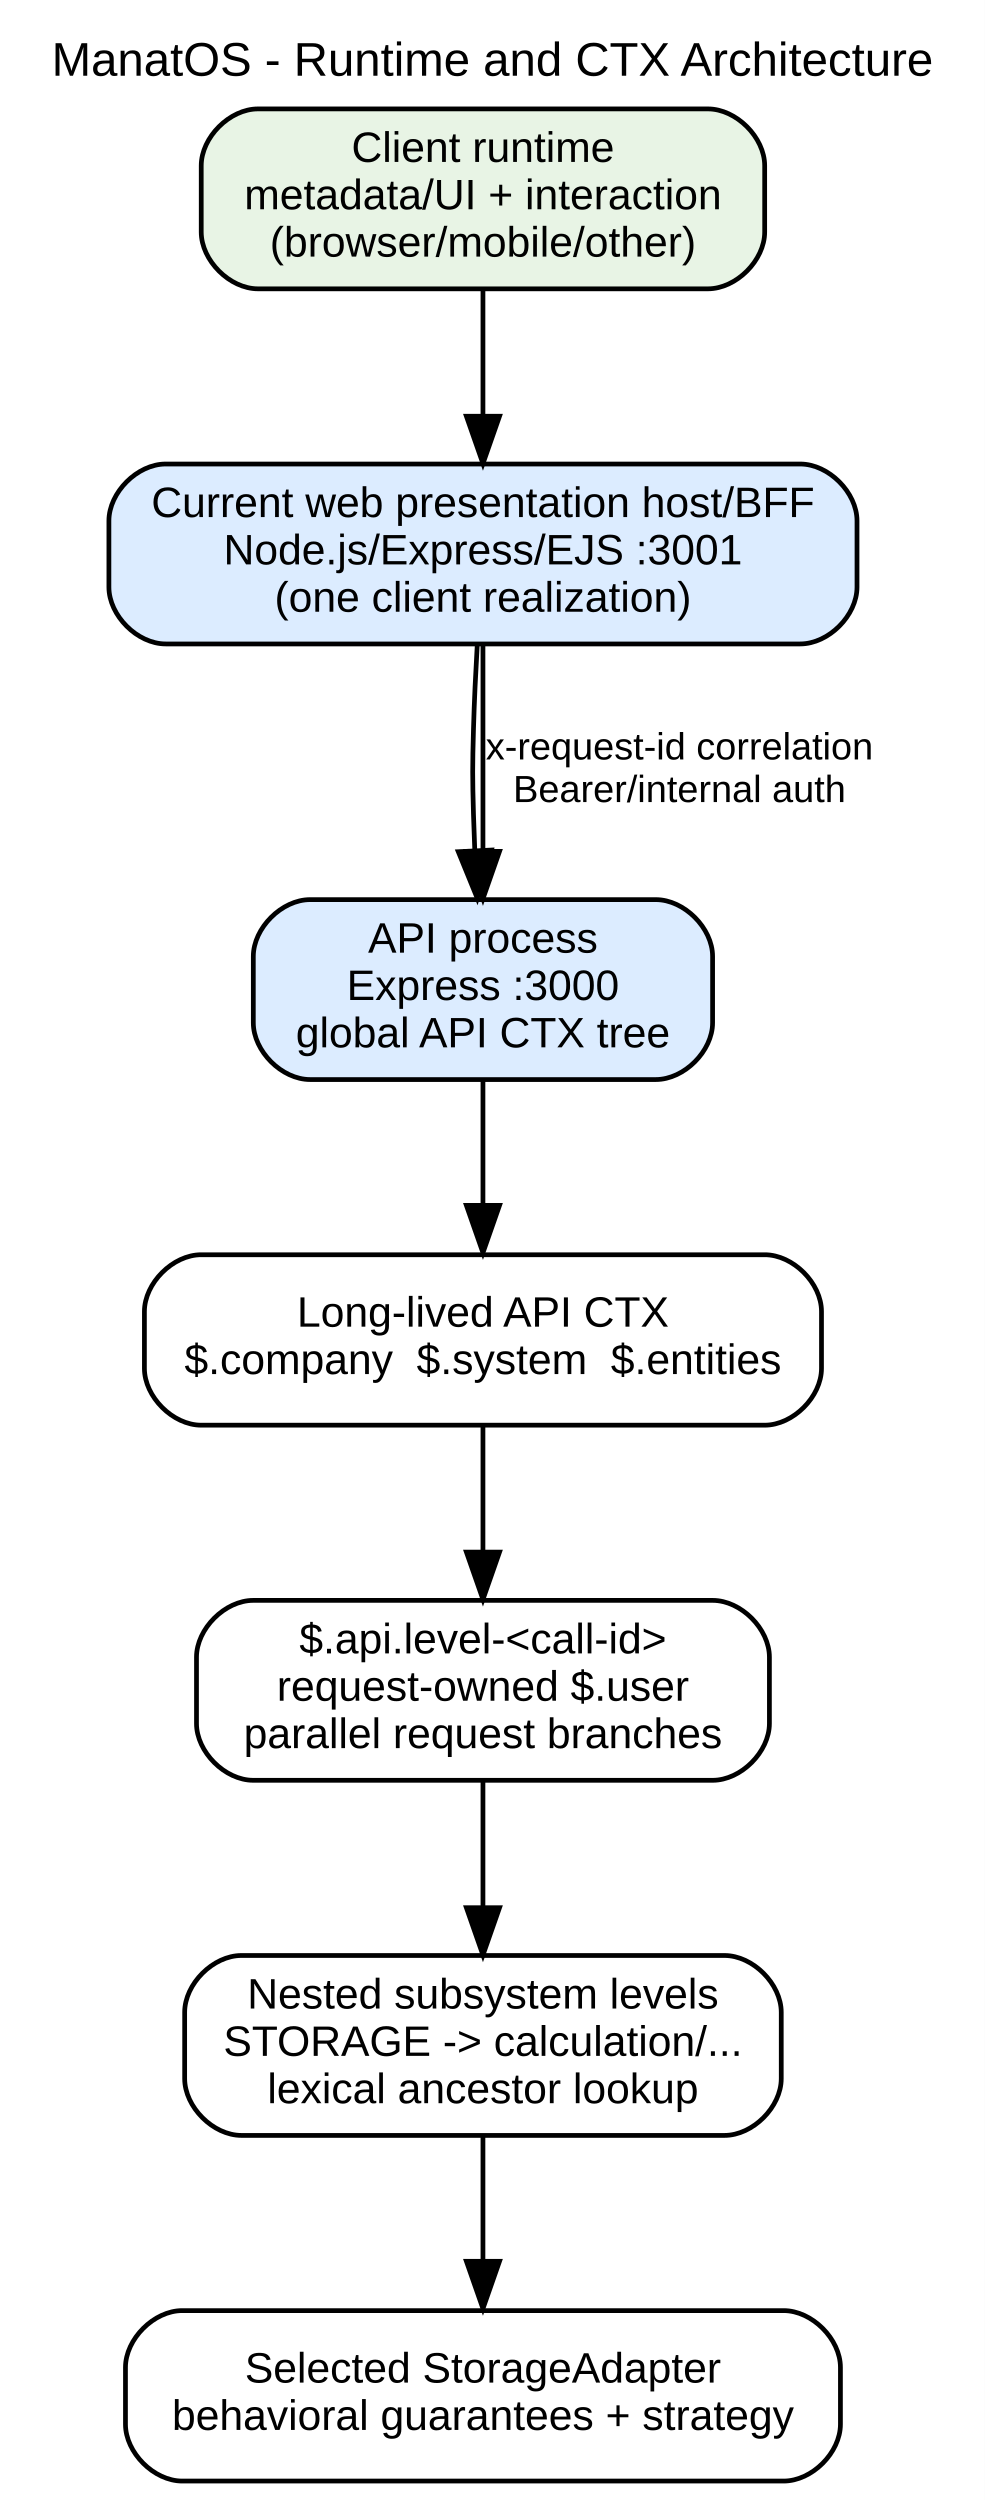
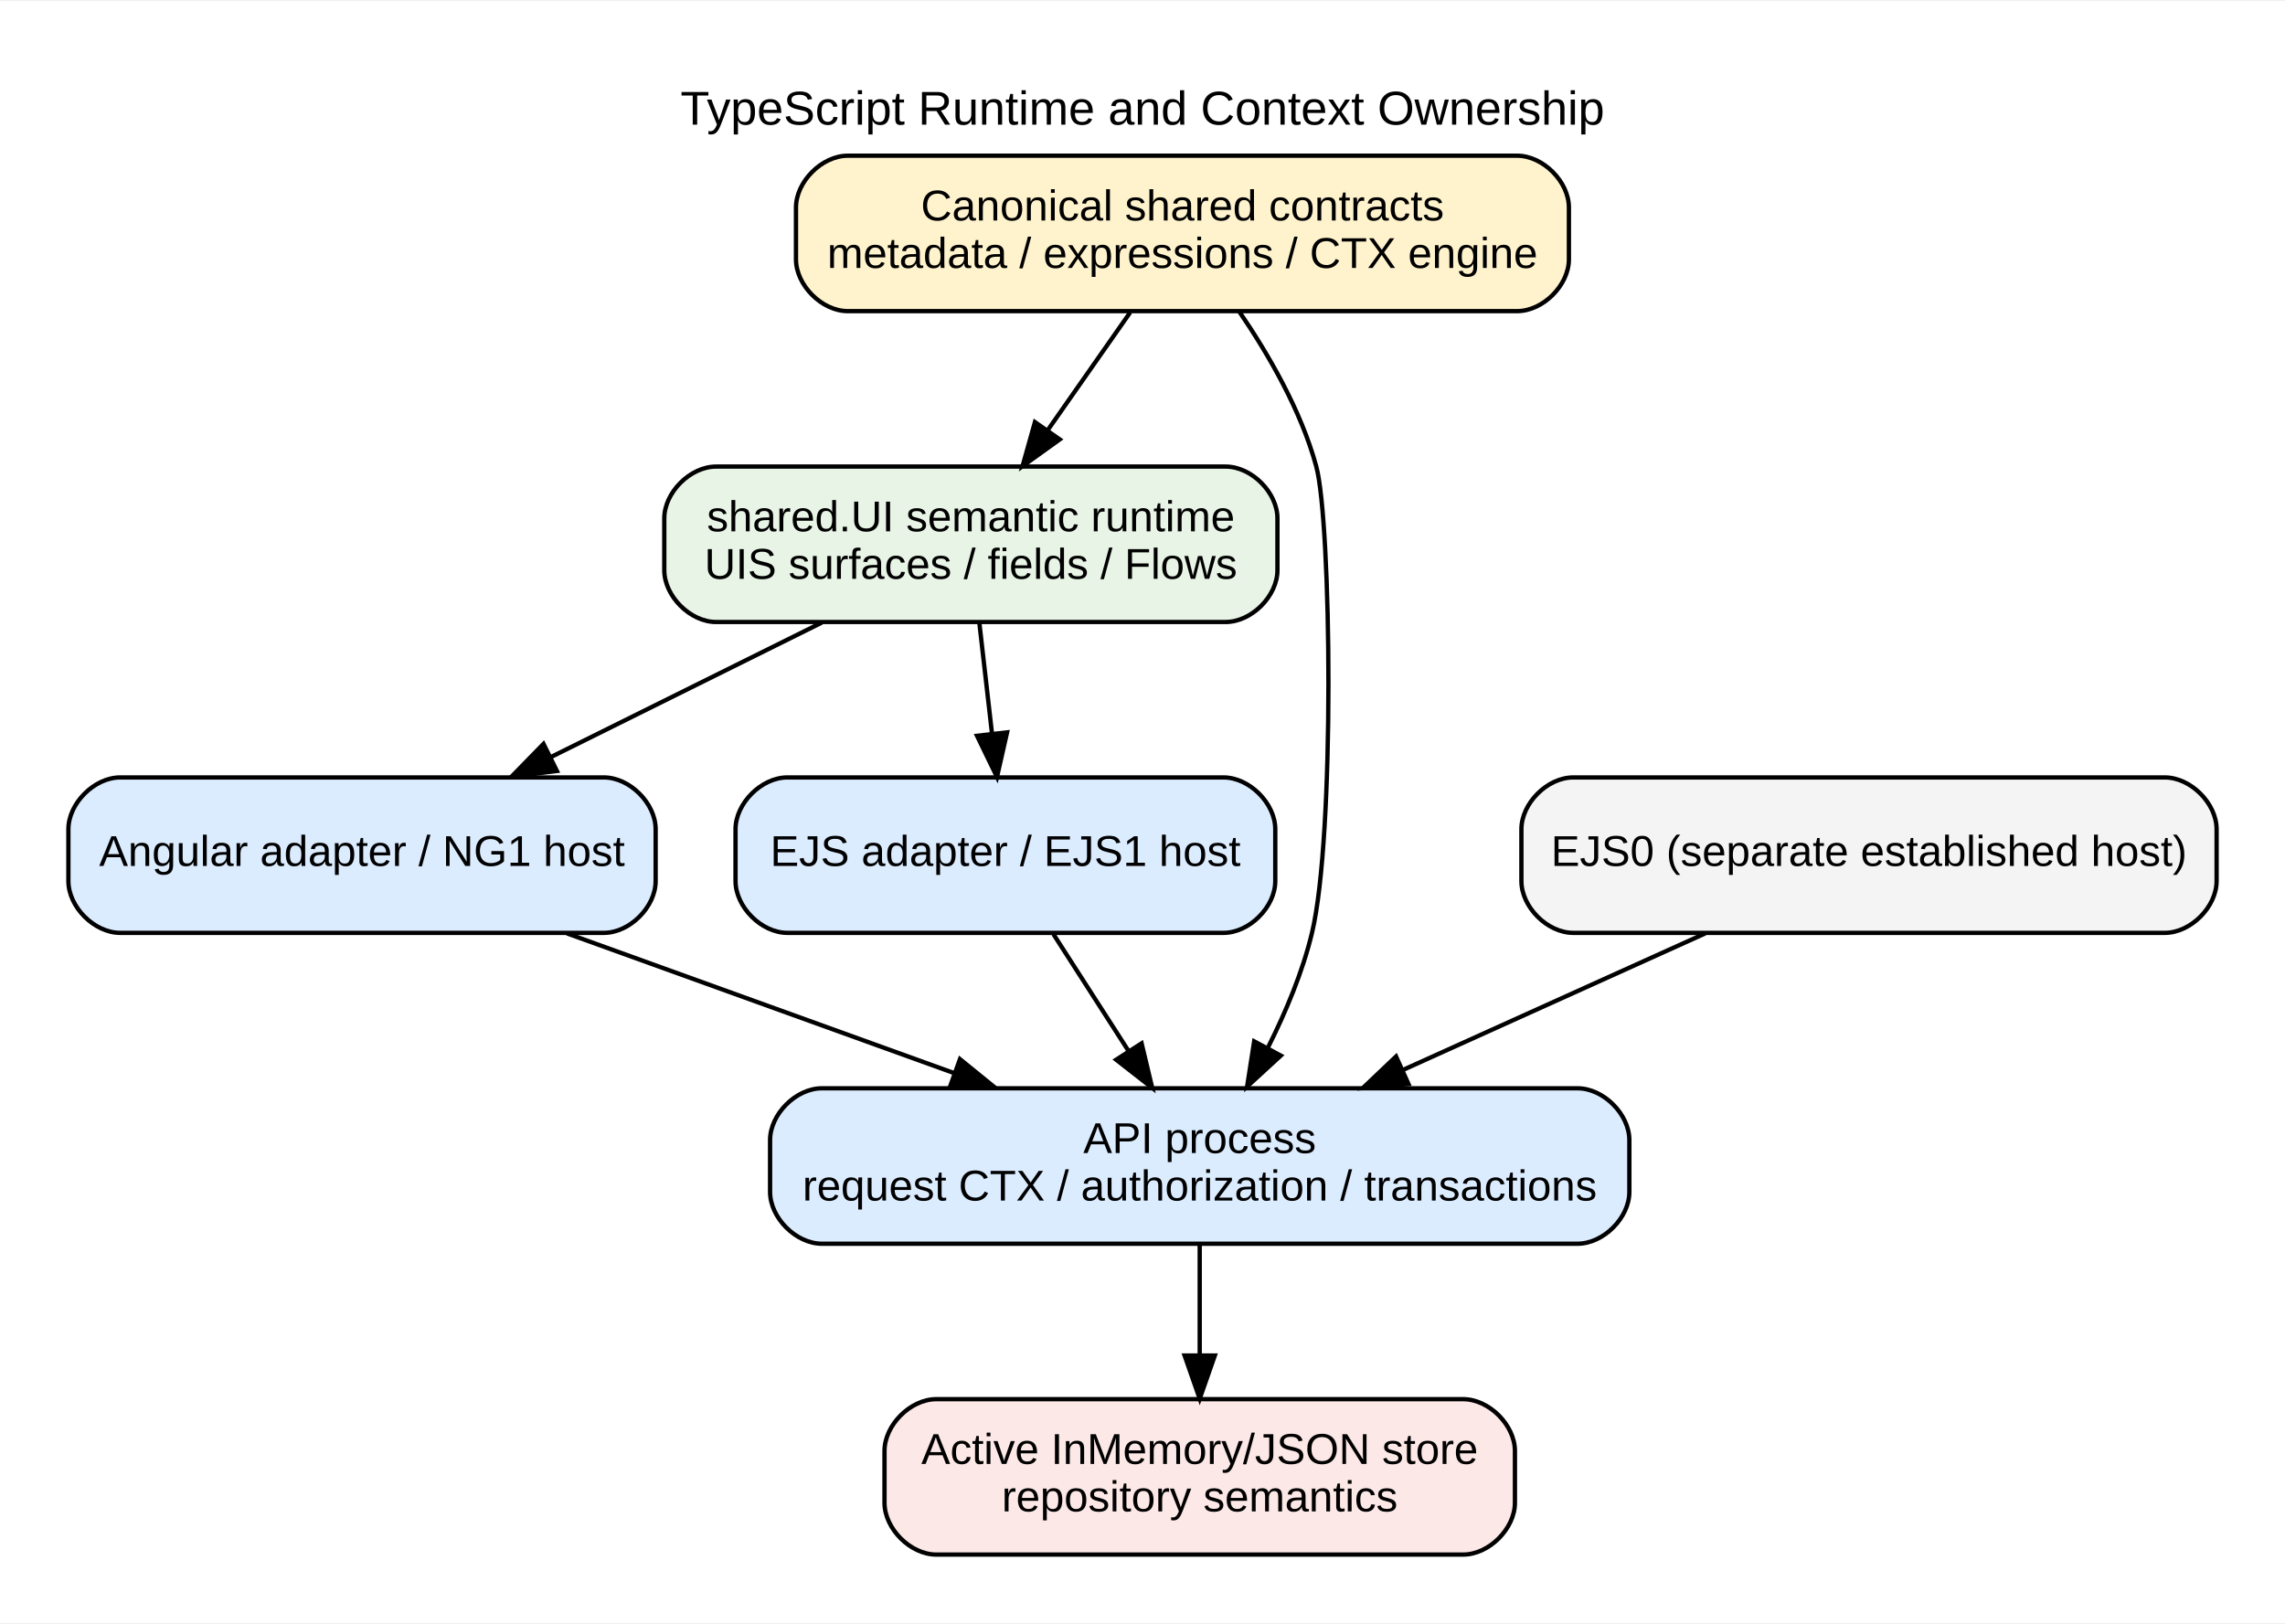
- <svg xmlns="http://www.w3.org/2000/svg" width="208pt" height="528pt" viewBox="0.00 0.00 208.00 528.00">
-   <g id="graph0" class="graph" transform="scale(1 1) rotate(0) translate(4 524)">
-     <polygon fill="white" stroke="transparent" points="-4,4 -4,-524 204,-524 204,4 -4,4" />
-     <text text-anchor="middle" x="100" y="-508" font-family="Arial" font-size="10.00">ManatOS - Runtime and CTX Architecture</text>
+ <svg xmlns="http://www.w3.org/2000/svg" width="529pt" height="376pt" viewBox="0.00 0.00 529.18 375.68">
+   <g id="graph0" class="graph" transform="scale(1 1) rotate(0) translate(15.84 359.84)">
+     <polygon fill="white" stroke="transparent" points="-15.84,15.84 -15.84,-359.84 513.34,-359.84 513.34,15.84 -15.84,15.84" />
+     <text text-anchor="middle" x="248.75" y="-331.2" font-family="Arial" font-size="11.00">TypeScript Runtime and Context Ownership</text>
    <g id="node1" class="node">
-       <path fill="#e8f4e5" stroke="black" d="M145.5,-501C145.5,-501 50.5,-501 50.5,-501 44.5,-501 38.5,-495 38.5,-489 38.5,-489 38.5,-475 38.5,-475 38.5,-469 44.5,-463 50.5,-463 50.5,-463 145.5,-463 145.5,-463 151.5,-463 157.5,-469 157.5,-475 157.5,-475 157.5,-489 157.5,-489 157.5,-495 151.5,-501 145.5,-501" />
-       <text text-anchor="middle" x="98" y="-489.8" font-family="Arial" font-size="9.00">Client runtime</text>
-       <text text-anchor="middle" x="98" y="-479.8" font-family="Arial" font-size="9.00">metadata/UI + interaction</text>
-       <text text-anchor="middle" x="98" y="-469.8" font-family="Arial" font-size="9.00">(browser/mobile/other)</text>
+       <path fill="#fff3cd" stroke="black" d="M335.5,-324C335.5,-324 180.5,-324 180.5,-324 174.5,-324 168.5,-318 168.5,-312 168.5,-312 168.5,-300 168.5,-300 168.5,-294 174.5,-288 180.5,-288 180.5,-288 335.5,-288 335.5,-288 341.5,-288 347.5,-294 347.5,-300 347.5,-300 347.5,-312 347.5,-312 347.5,-318 341.5,-324 335.5,-324" />
+       <text text-anchor="middle" x="258" y="-309" font-family="Arial" font-size="10.00">Canonical shared contracts</text>
+       <text text-anchor="middle" x="258" y="-298" font-family="Arial" font-size="10.00">metadata / expressions / CTX engine</text>
    </g>
    <g id="node2" class="node">
-       <path fill="#dcecff" stroke="black" d="M165,-426C165,-426 31,-426 31,-426 25,-426 19,-420 19,-414 19,-414 19,-400 19,-400 19,-394 25,-388 31,-388 31,-388 165,-388 165,-388 171,-388 177,-394 177,-400 177,-400 177,-414 177,-414 177,-420 171,-426 165,-426" />
-       <text text-anchor="middle" x="98" y="-414.8" font-family="Arial" font-size="9.00">Current web presentation host/BFF</text>
-       <text text-anchor="middle" x="98" y="-404.8" font-family="Arial" font-size="9.00">Node.js/Express/EJS :3001</text>
-       <text text-anchor="middle" x="98" y="-394.8" font-family="Arial" font-size="9.00">(one client realization)</text>
+       <path fill="#e8f4e5" stroke="black" d="M268,-252C268,-252 150,-252 150,-252 144,-252 138,-246 138,-240 138,-240 138,-228 138,-228 138,-222 144,-216 150,-216 150,-216 268,-216 268,-216 274,-216 280,-222 280,-228 280,-228 280,-240 280,-240 280,-246 274,-252 268,-252" />
+       <text text-anchor="middle" x="209" y="-237" font-family="Arial" font-size="10.00">shared.UI semantic runtime</text>
+       <text text-anchor="middle" x="209" y="-226" font-family="Arial" font-size="10.00">UIS surfaces / fields / Flows</text>
    </g>
    <g id="edge1" class="edge">
-       <path fill="none" stroke="black" d="M98,-462.96C98,-454.88 98,-445.18 98,-436.18" />
-       <polygon fill="black" stroke="black" points="101.5,-436.09 98,-426.09 94.5,-436.09 101.5,-436.09" />
+       <path fill="none" stroke="black" d="M245.89,-287.7C240.13,-279.47 233.14,-269.48 226.79,-260.42" />
+       <polygon fill="black" stroke="black" points="229.58,-258.29 220.97,-252.1 223.84,-262.3 229.58,-258.29" />
+     </g>
+     <g id="node6" class="node">
+       <path fill="#dcecff" stroke="black" d="M349.5,-108C349.5,-108 174.5,-108 174.5,-108 168.5,-108 162.5,-102 162.5,-96 162.5,-96 162.5,-84 162.5,-84 162.5,-78 168.5,-72 174.5,-72 174.5,-72 349.5,-72 349.5,-72 355.5,-72 361.5,-78 361.5,-84 361.5,-84 361.5,-96 361.5,-96 361.5,-102 355.5,-108 349.5,-108" />
+       <text text-anchor="middle" x="262" y="-93" font-family="Arial" font-size="10.00">API process</text>
+       <text text-anchor="middle" x="262" y="-82" font-family="Arial" font-size="10.00">request CTX / authorization / transactions</text>
+     </g>
+     <g id="edge2" class="edge">
+       <path fill="none" stroke="black" d="M271.15,-287.91C277.92,-278.01 285.49,-264.96 289,-252 292.46,-239.21 293.37,-166.45 288,-144 285.84,-134.97 281.95,-125.7 277.83,-117.49" />
+       <polygon fill="black" stroke="black" points="280.78,-115.57 272.98,-108.41 274.61,-118.87 280.78,-115.57" />
    </g>
    <g id="node3" class="node">
-       <path fill="#dcecff" stroke="black" d="M134.5,-334C134.5,-334 61.5,-334 61.5,-334 55.5,-334 49.5,-328 49.5,-322 49.5,-322 49.5,-308 49.5,-308 49.5,-302 55.5,-296 61.5,-296 61.5,-296 134.5,-296 134.5,-296 140.5,-296 146.5,-302 146.5,-308 146.5,-308 146.5,-322 146.5,-322 146.5,-328 140.5,-334 134.5,-334" />
-       <text text-anchor="middle" x="98" y="-322.8" font-family="Arial" font-size="9.00">API process</text>
-       <text text-anchor="middle" x="98" y="-312.8" font-family="Arial" font-size="9.00">Express :3000</text>
-       <text text-anchor="middle" x="98" y="-302.8" font-family="Arial" font-size="9.00">global API CTX tree</text>
+       <path fill="#dcecff" stroke="black" d="M124,-180C124,-180 12,-180 12,-180 6,-180 0,-174 0,-168 0,-168 0,-156 0,-156 0,-150 6,-144 12,-144 12,-144 124,-144 124,-144 130,-144 136,-150 136,-156 136,-156 136,-168 136,-168 136,-174 130,-180 124,-180" />
+       <text text-anchor="middle" x="68" y="-159.5" font-family="Arial" font-size="10.00">Angular adapter / NG1 host</text>
    </g>
-     <g id="edge2" class="edge">
-       <path fill="none" stroke="black" d="M96.79,-387.69C96.46,-382.03 96.16,-375.76 96,-370 95.78,-362 95.78,-360 96,-352 96.07,-349.57 96.16,-347.05 96.27,-344.52" />
-       <polygon fill="black" stroke="black" points="99.78,-344.47 96.79,-334.31 92.79,-344.12 99.78,-344.47" />
+     <g id="edge3" class="edge">
+       <path fill="none" stroke="black" d="M174.51,-215.88C155.56,-206.47 131.87,-194.71 111.64,-184.67" />
+       <polygon fill="black" stroke="black" points="113.14,-181.5 102.63,-180.19 110.03,-187.77 113.14,-181.5" />
+     </g>
+     <g id="node4" class="node">
+       <path fill="#dcecff" stroke="black" d="M267.5,-180C267.5,-180 166.5,-180 166.5,-180 160.5,-180 154.5,-174 154.5,-168 154.5,-168 154.5,-156 154.5,-156 154.5,-150 160.5,-144 166.5,-144 166.5,-144 267.5,-144 267.5,-144 273.5,-144 279.5,-150 279.5,-156 279.5,-156 279.5,-168 279.5,-168 279.5,-174 273.5,-180 267.5,-180" />
+       <text text-anchor="middle" x="217" y="-159.5" font-family="Arial" font-size="10.00">EJS adapter / EJS1 host</text>
+     </g>
+     <g id="edge4" class="edge">
+       <path fill="none" stroke="black" d="M210.98,-215.7C211.86,-207.98 212.92,-198.71 213.9,-190.11" />
+       <polygon fill="black" stroke="black" points="217.39,-190.44 215.05,-180.1 210.43,-189.64 217.39,-190.44" />
+     </g>
+     <g id="edge5" class="edge">
+       <path fill="none" stroke="black" d="M115.46,-143.88C142.57,-134.09 176.74,-121.77 205.26,-111.47" />
+       <polygon fill="black" stroke="black" points="206.48,-114.75 214.7,-108.07 204.1,-108.17 206.48,-114.75" />
+     </g>
+     <g id="edge6" class="edge">
+       <path fill="none" stroke="black" d="M228.12,-143.7C233.36,-135.56 239.7,-125.69 245.48,-116.7" />
+       <polygon fill="black" stroke="black" points="248.54,-118.41 251,-108.1 242.65,-114.62 248.54,-118.41" />
+     </g>
+     <g id="node5" class="node">
+       <path fill="#f4f4f4" stroke="black" d="M485.5,-180C485.5,-180 348.5,-180 348.5,-180 342.5,-180 336.5,-174 336.5,-168 336.5,-168 336.5,-156 336.5,-156 336.5,-150 342.5,-144 348.5,-144 348.5,-144 485.5,-144 485.5,-144 491.5,-144 497.5,-150 497.5,-156 497.5,-156 497.5,-168 497.5,-168 497.5,-174 491.5,-180 485.5,-180" />
+       <text text-anchor="middle" x="417" y="-159.5" font-family="Arial" font-size="10.00">EJS0 (separate established host)</text>
    </g>
    <g id="edge7" class="edge">
-       <path fill="none" stroke="black" d="M98,-387.79C98,-375.34 98,-358.61 98,-344.42" />
-       <polygon fill="black" stroke="black" points="101.5,-344.19 98,-334.19 94.5,-344.19 101.5,-344.19" />
-       <text text-anchor="middle" x="139.5" y="-363.6" font-family="Arial" font-size="8.00">x-request-id correlation</text>
-       <text text-anchor="middle" x="139.5" y="-354.6" font-family="Arial" font-size="8.00">Bearer/internal auth</text>
-     </g>
-     <g id="node4" class="node">
-       <path fill="white" stroke="black" d="M157.5,-259C157.5,-259 38.5,-259 38.5,-259 32.5,-259 26.5,-253 26.5,-247 26.5,-247 26.5,-235 26.5,-235 26.5,-229 32.5,-223 38.5,-223 38.5,-223 157.5,-223 157.5,-223 163.5,-223 169.5,-229 169.5,-235 169.5,-235 169.5,-247 169.5,-247 169.5,-253 163.5,-259 157.5,-259" />
-       <text text-anchor="middle" x="98" y="-243.8" font-family="Arial" font-size="9.00">Long-lived API CTX</text>
-       <text text-anchor="middle" x="98" y="-233.8" font-family="Arial" font-size="9.00">$.company  $.system  $.entities</text>
-     </g>
-     <g id="edge3" class="edge">
-       <path fill="none" stroke="black" d="M98,-295.83C98,-287.89 98,-278.41 98,-269.63" />
-       <polygon fill="black" stroke="black" points="101.5,-269.42 98,-259.42 94.5,-269.42 101.5,-269.42" />
-     </g>
-     <g id="node5" class="node">
-       <path fill="white" stroke="black" d="M146.5,-186C146.5,-186 49.5,-186 49.5,-186 43.5,-186 37.5,-180 37.5,-174 37.5,-174 37.5,-160 37.5,-160 37.5,-154 43.5,-148 49.5,-148 49.5,-148 146.5,-148 146.5,-148 152.5,-148 158.5,-154 158.5,-160 158.5,-160 158.5,-174 158.5,-174 158.5,-180 152.5,-186 146.5,-186" />
-       <text text-anchor="middle" x="98" y="-174.8" font-family="Arial" font-size="9.00">$.api.level-&lt;call-id&gt;</text>
-       <text text-anchor="middle" x="98" y="-164.8" font-family="Arial" font-size="9.00">request-owned $.user</text>
-       <text text-anchor="middle" x="98" y="-154.8" font-family="Arial" font-size="9.00">parallel request branches</text>
-     </g>
-     <g id="edge4" class="edge">
-       <path fill="none" stroke="black" d="M98,-222.94C98,-214.99 98,-205.31 98,-196.31" />
-       <polygon fill="black" stroke="black" points="101.5,-196.2 98,-186.2 94.5,-196.2 101.5,-196.2" />
-     </g>
-     <g id="node6" class="node">
-       <path fill="white" stroke="black" d="M149,-111C149,-111 47,-111 47,-111 41,-111 35,-105 35,-99 35,-99 35,-85 35,-85 35,-79 41,-73 47,-73 47,-73 149,-73 149,-73 155,-73 161,-79 161,-85 161,-85 161,-99 161,-99 161,-105 155,-111 149,-111" />
-       <text text-anchor="middle" x="98" y="-99.8" font-family="Arial" font-size="9.00">Nested subsystem levels</text>
-       <text text-anchor="middle" x="98" y="-89.8" font-family="Arial" font-size="9.00">STORAGE -&gt; calculation/...</text>
-       <text text-anchor="middle" x="98" y="-79.8" font-family="Arial" font-size="9.00">lexical ancestor lookup</text>
-     </g>
-     <g id="edge5" class="edge">
-       <path fill="none" stroke="black" d="M98,-147.96C98,-139.88 98,-130.18 98,-121.18" />
-       <polygon fill="black" stroke="black" points="101.5,-121.09 98,-111.09 94.5,-121.09 101.5,-121.09" />
+       <path fill="none" stroke="black" d="M379.08,-143.88C357.99,-134.35 331.54,-122.41 309.13,-112.28" />
+       <polygon fill="black" stroke="black" points="310.35,-108.99 299.79,-108.07 307.47,-115.37 310.35,-108.99" />
    </g>
    <g id="node7" class="node">
-       <path fill="white" stroke="black" d="M161.5,-36C161.5,-36 34.5,-36 34.5,-36 28.5,-36 22.5,-30 22.5,-24 22.5,-24 22.5,-12 22.5,-12 22.5,-6 28.5,0 34.5,0 34.5,0 161.5,0 161.5,0 167.5,0 173.5,-6 173.5,-12 173.5,-12 173.5,-24 173.5,-24 173.5,-30 167.5,-36 161.5,-36" />
-       <text text-anchor="middle" x="98" y="-20.8" font-family="Arial" font-size="9.00">Selected StorageAdapter</text>
-       <text text-anchor="middle" x="98" y="-10.8" font-family="Arial" font-size="9.00">behavioral guarantees + strategy</text>
+       <path fill="#fce8e6" stroke="black" d="M323,-36C323,-36 201,-36 201,-36 195,-36 189,-30 189,-24 189,-24 189,-12 189,-12 189,-6 195,0 201,0 201,0 323,0 323,0 329,0 335,-6 335,-12 335,-12 335,-24 335,-24 335,-30 329,-36 323,-36" />
+       <text text-anchor="middle" x="262" y="-21" font-family="Arial" font-size="10.00">Active InMemory/JSON store</text>
+       <text text-anchor="middle" x="262" y="-10" font-family="Arial" font-size="10.00">repository semantics</text>
    </g>
-     <g id="edge6" class="edge">
-       <path fill="none" stroke="black" d="M98,-72.83C98,-64.89 98,-55.41 98,-46.63" />
-       <polygon fill="black" stroke="black" points="101.5,-46.42 98,-36.42 94.5,-46.42 101.5,-46.42" />
+     <g id="edge8" class="edge">
+       <path fill="none" stroke="black" d="M262,-71.7C262,-63.98 262,-54.71 262,-46.11" />
+       <polygon fill="black" stroke="black" points="265.5,-46.1 262,-36.1 258.5,-46.1 265.5,-46.1" />
    </g>
  </g>
</svg>
